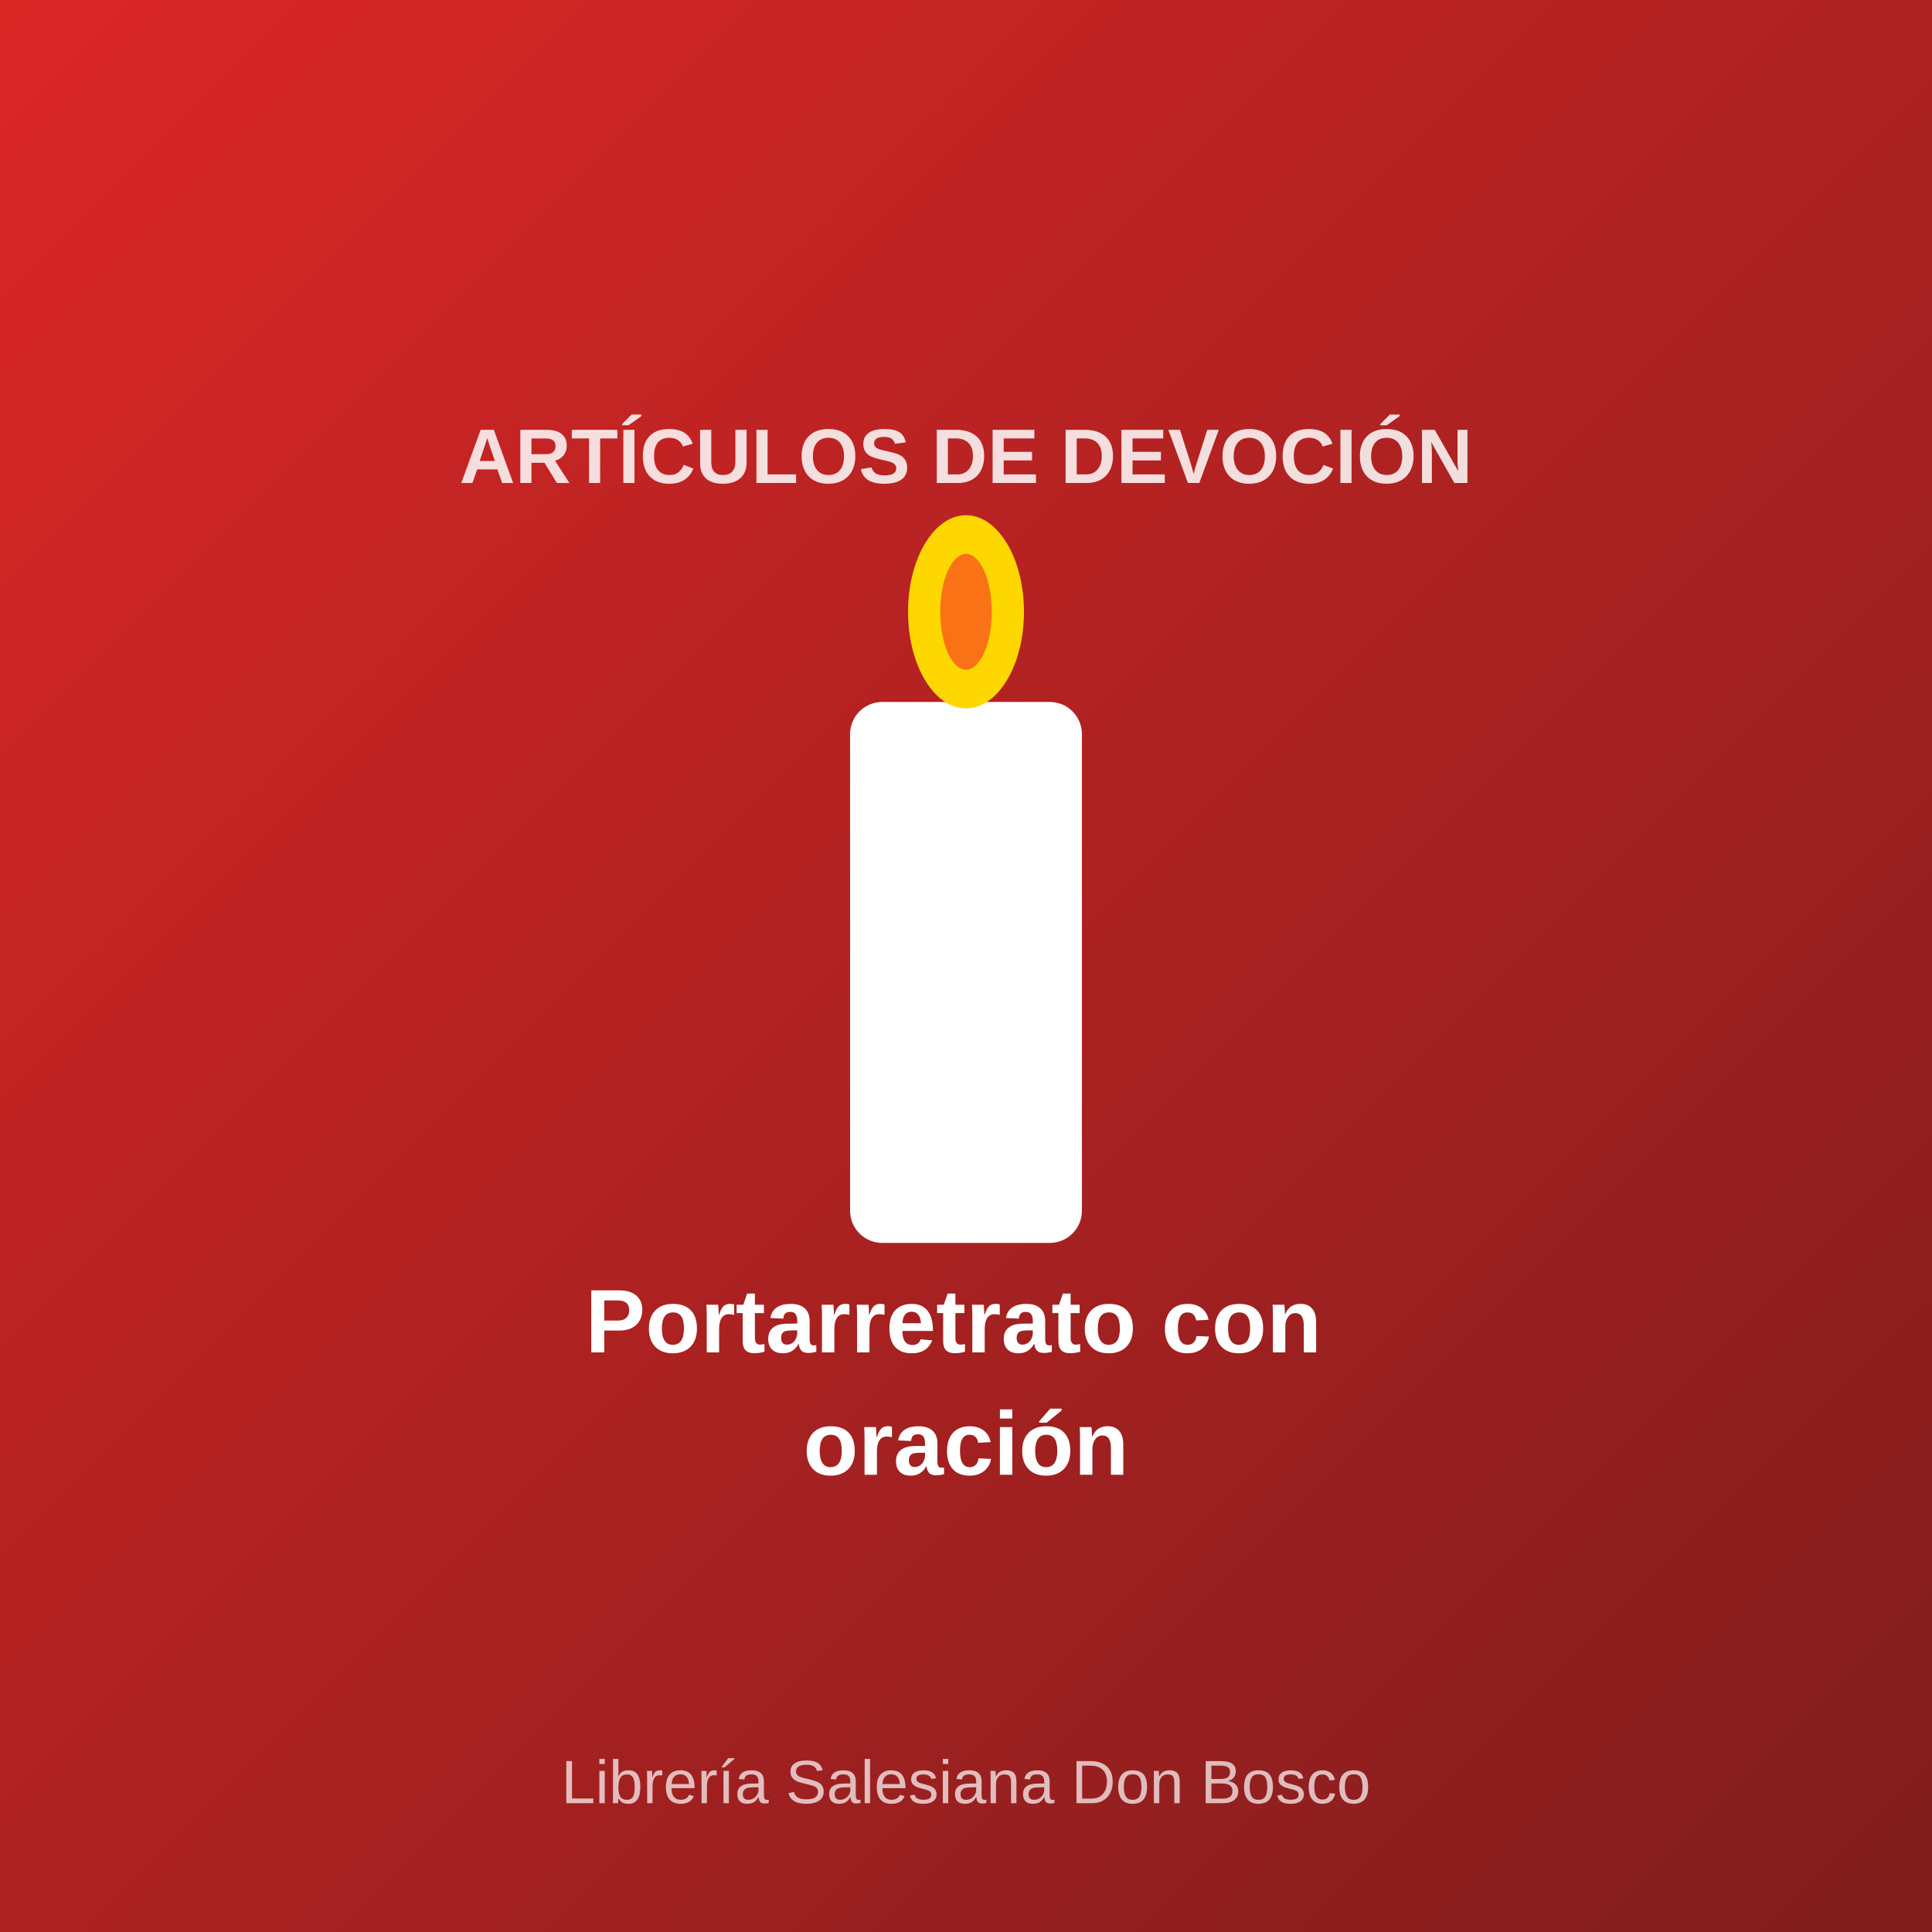
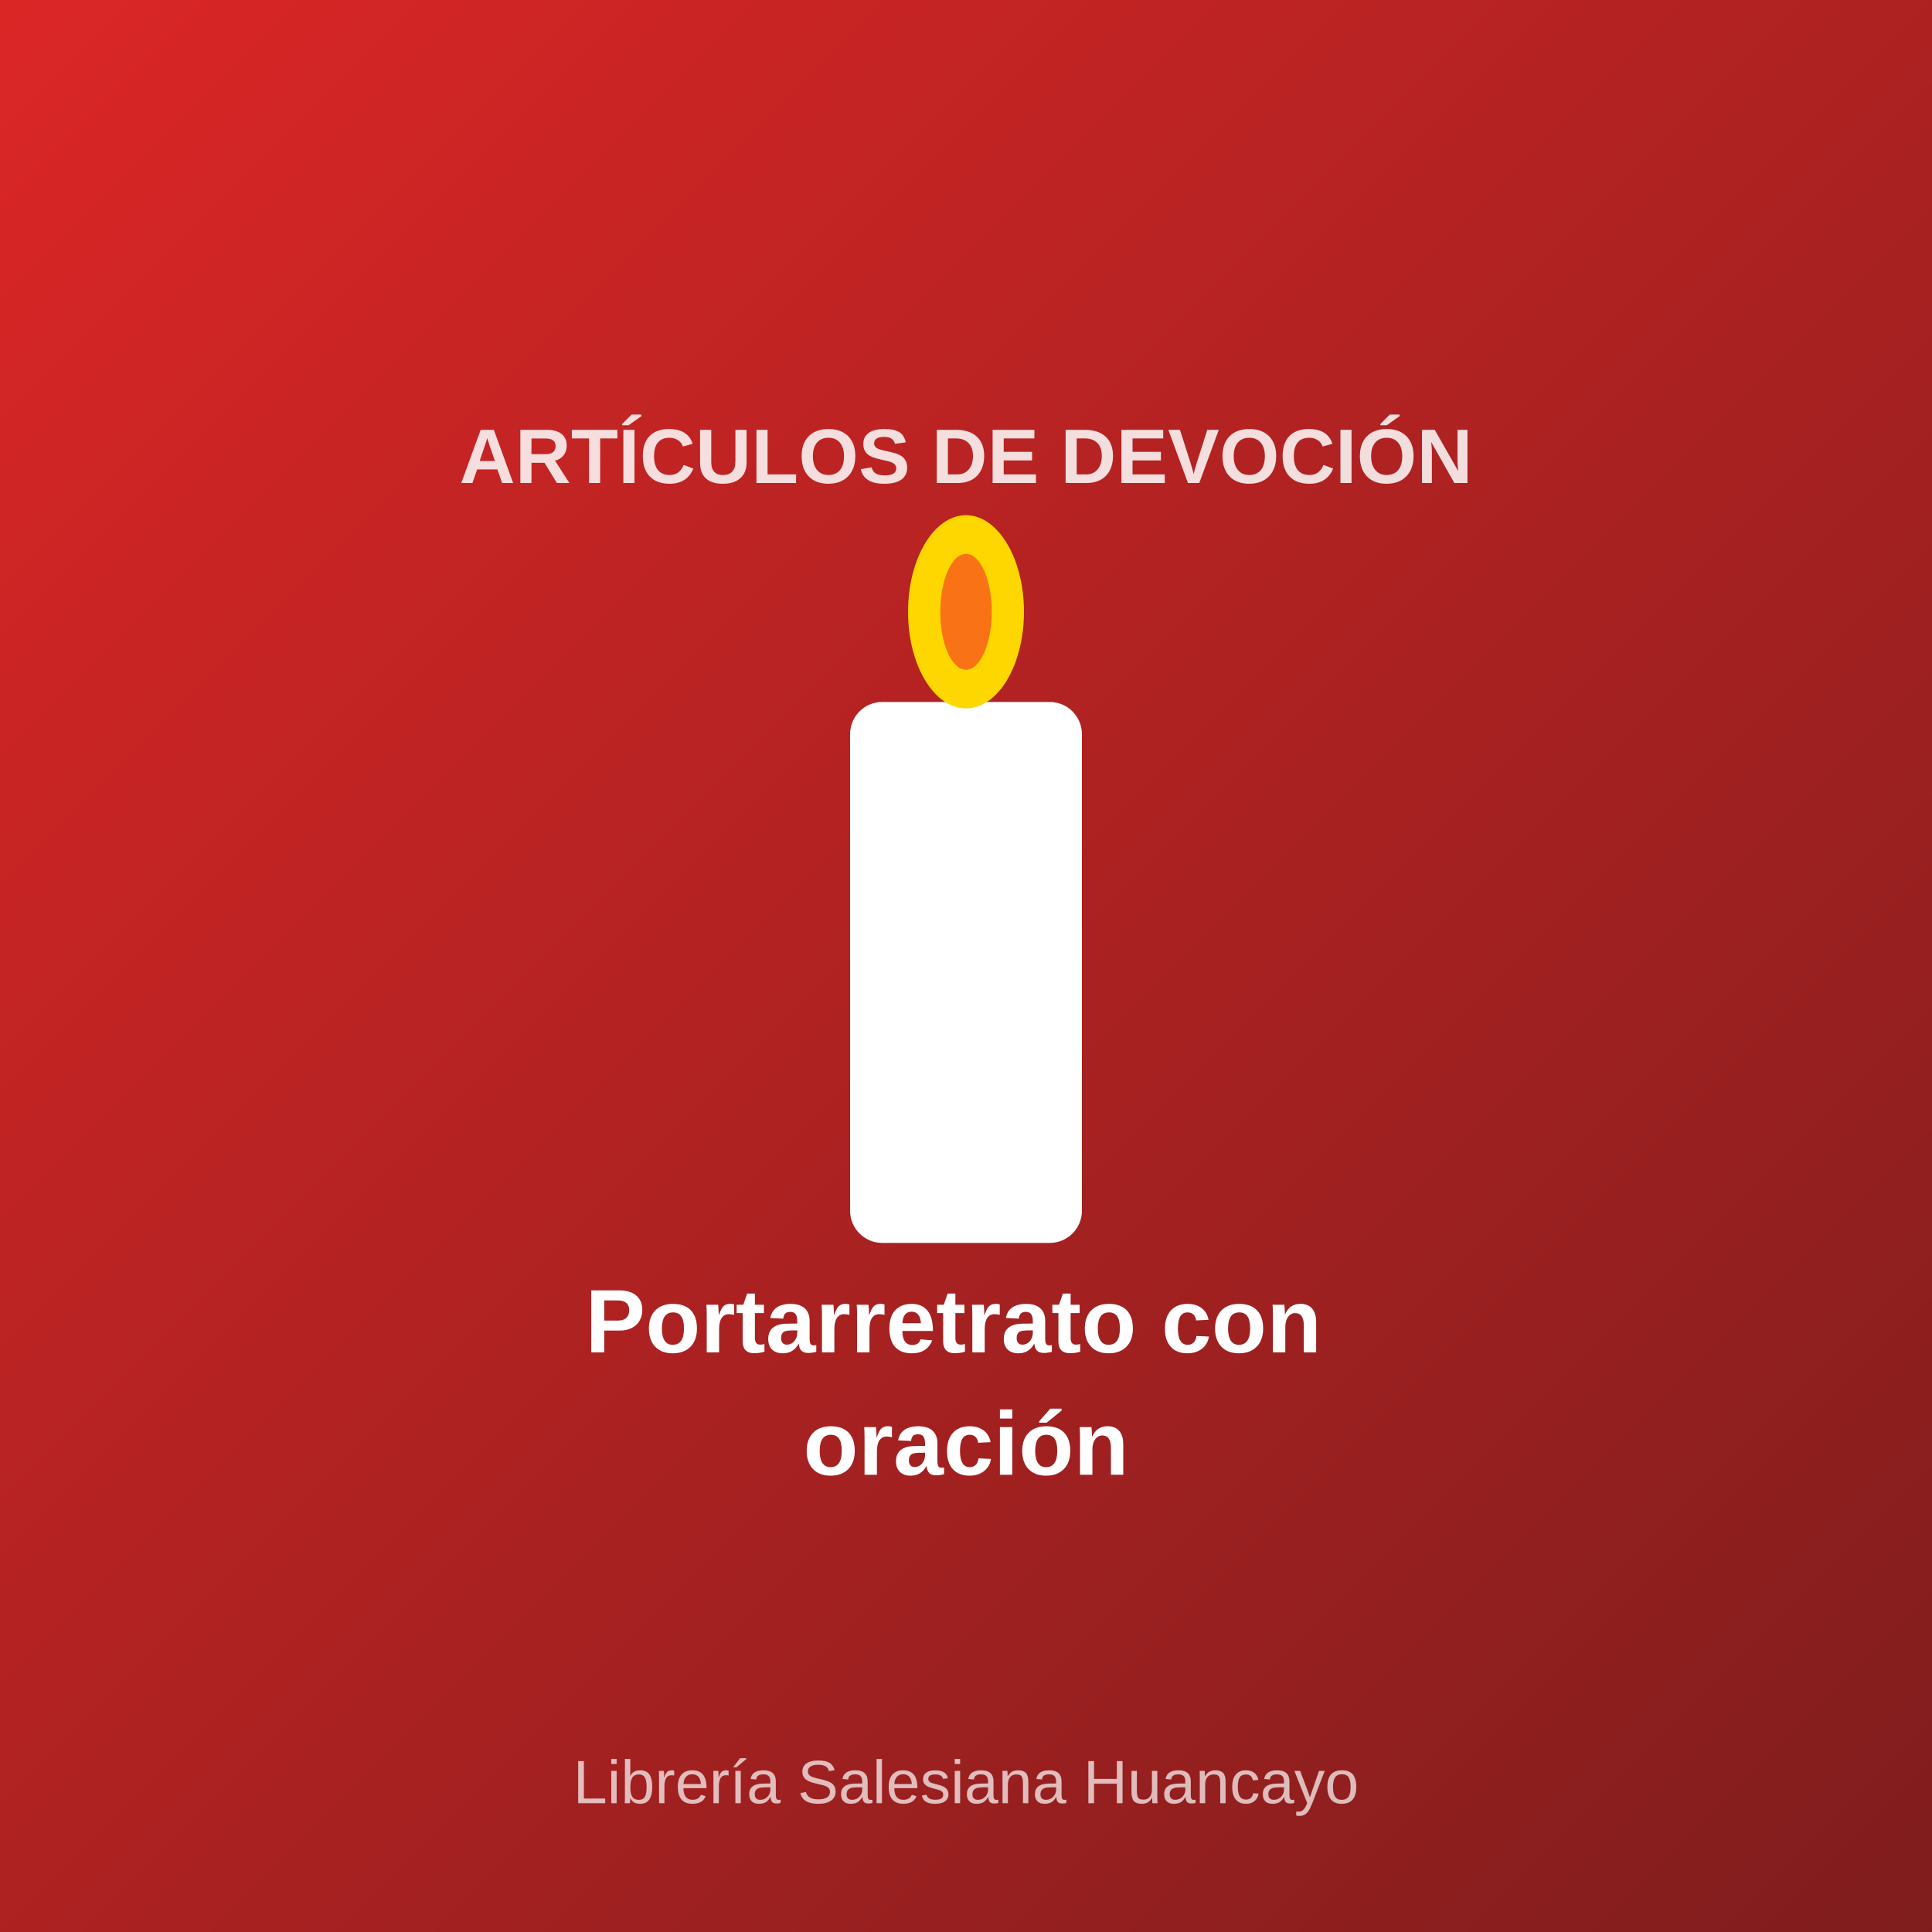
<svg xmlns="http://www.w3.org/2000/svg" width="600" height="600" viewBox="0 0 600 600">
  <defs>
    <linearGradient id="g" x1="0" y1="0" x2="1" y2="1">
      <stop offset="0" stop-color="#DC2626" />
      <stop offset="1" stop-color="#7F1D1D" />
    </linearGradient>
  </defs>
  <rect width="600" height="600" fill="url(#g)" />
  <text x="300" y="150" text-anchor="middle" font-family="Segoe UI, Arial, sans-serif" font-size="24" font-weight="700" fill="#ffffff" opacity="0.85">ARTÍCULOS DE DEVOCIÓN</text>
  <g transform="translate(300,270)">
    <rect x="-36" y="-52" width="72" height="168" rx="10" fill="#ffffff" />
    <ellipse cx="0" cy="-80" rx="18" ry="30" fill="#FFD700" />
    <ellipse cx="0" cy="-80" rx="8" ry="18" fill="#F97316" />
  </g>
  <text x="300" y="420" text-anchor="middle" font-family="Segoe UI, Arial, sans-serif" font-size="28" font-weight="600" fill="#ffffff">
    <tspan x="300" dy="0">Portarretrato con</tspan>
    <tspan x="300" dy="38">oración</tspan>
  </text>
-   <text x="300" y="560" text-anchor="middle" font-family="Segoe UI, Arial, sans-serif" font-size="19" fill="#ffffff" opacity="0.7">Librería Salesiana Don Bosco</text>
+   <text x="300" y="560" text-anchor="middle" font-family="Segoe UI, Arial, sans-serif" font-size="19" fill="#ffffff" opacity="0.7">Librería Salesiana Huancayo</text>
</svg>
